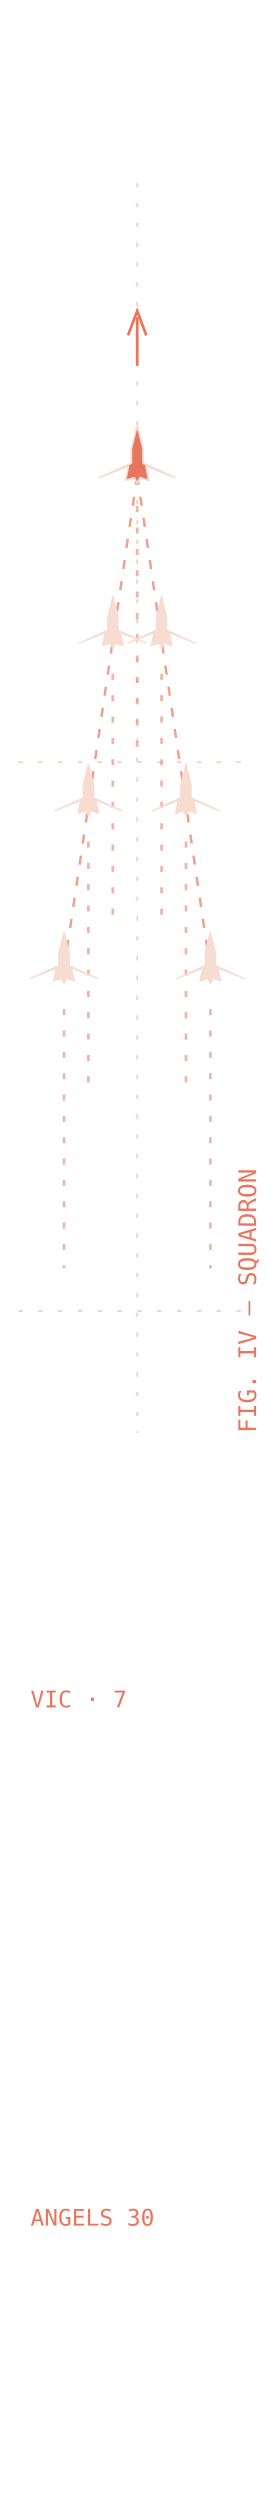
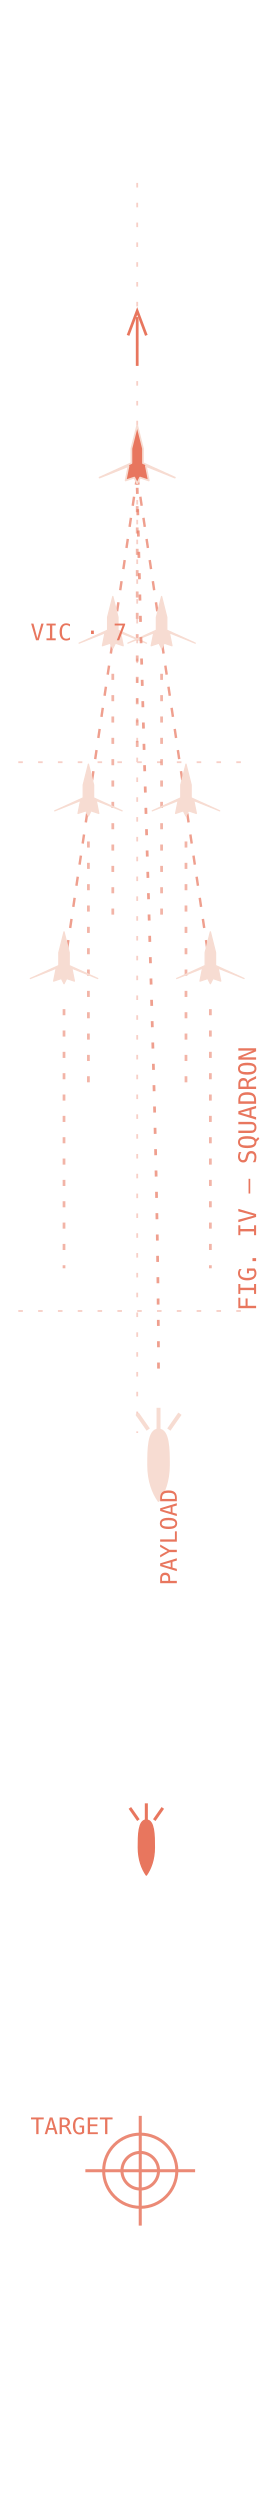
<svg xmlns="http://www.w3.org/2000/svg" viewBox="0 0 90 820">
  <g stroke="#e8765e" stroke-width="0.6" opacity="0.35" stroke-dasharray="1.5 5">
    <line x1="45" y1="60" x2="45" y2="470" />
    <line x1="6" y1="250" x2="84" y2="250" />
    <line x1="6" y1="430" x2="84" y2="430" />
  </g>
  <g stroke="#e8765e" stroke-width="0.8" stroke-dasharray="3 4" opacity="0.7">
    <line x1="45" y1="156" x2="21" y2="318" />
    <line x1="45" y1="156" x2="69" y2="318" />
  </g>
  <g stroke="#e8765e" stroke-width="0.9" stroke-dasharray="2 5" opacity="0.55">
    <line x1="45" y1="166" x2="45" y2="250" />
    <line x1="37" y1="221" x2="37" y2="300" />
    <line x1="53" y1="221" x2="53" y2="300" />
    <line x1="29" y1="276" x2="29" y2="356" />
    <line x1="61" y1="276" x2="61" y2="356" />
    <line x1="21" y1="331" x2="21" y2="416" />
    <line x1="69" y1="331" x2="69" y2="416" />
  </g>
  <g fill="#f7dcd2" stroke="#f7dcd2" stroke-width="0.5" stroke-linejoin="round">
    <path d="M0 -11 L2 -3 L2 2 L13 7 L3 3 L4 8 L1 7 L0 9 L-1 7 L-4 8 L-3 3 L-13 7 L-2 2 L-2 -3 Z" transform="translate(37,205) scale(0.85)" />
    <path d="M0 -11 L2 -3 L2 2 L13 7 L3 3 L4 8 L1 7 L0 9 L-1 7 L-4 8 L-3 3 L-13 7 L-2 2 L-2 -3 Z" transform="translate(53,205) scale(0.85)" />
    <path d="M0 -11 L2 -3 L2 2 L13 7 L3 3 L4 8 L1 7 L0 9 L-1 7 L-4 8 L-3 3 L-13 7 L-2 2 L-2 -3 Z" transform="translate(29,260) scale(0.85)" />
    <path d="M0 -11 L2 -3 L2 2 L13 7 L3 3 L4 8 L1 7 L0 9 L-1 7 L-4 8 L-3 3 L-13 7 L-2 2 L-2 -3 Z" transform="translate(61,260) scale(0.85)" />
    <path d="M0 -11 L2 -3 L2 2 L13 7 L3 3 L4 8 L1 7 L0 9 L-1 7 L-4 8 L-3 3 L-13 7 L-2 2 L-2 -3 Z" transform="translate(21,315) scale(0.85)" />
    <path d="M0 -11 L2 -3 L2 2 L13 7 L3 3 L4 8 L1 7 L0 9 L-1 7 L-4 8 L-3 3 L-13 7 L-2 2 L-2 -3 Z" transform="translate(69,315) scale(0.85)" />
  </g>
  <path d="M0 -11 L2 -3 L2 2 L13 7 L3 3 L4 8 L1 7 L0 9 L-1 7 L-4 8 L-3 3 L-13 7 L-2 2 L-2 -3 Z" transform="translate(45,150) scale(0.95)" fill="#e8765e" stroke="#f7dcd2" stroke-width="0.6" stroke-linejoin="round" />
  <g stroke="#e8765e" stroke-width="0.9" fill="none">
    <line x1="45" y1="120" x2="45" y2="104" />
    <path d="M42 110 L45 102 L48 110" />
  </g>
+   <path d="M45 160 C 48 290 52 372 52 452" fill="none" stroke="#e8765e" stroke-width="0.9" stroke-dasharray="2 5" opacity="0.7" />
+   <g stroke-linejoin="round">
+     <g transform="translate(52,478) scale(1.3)" fill="#f7dcd2" stroke="#f7dcd2" stroke-width="0.5">
+       <path d="M0 -7 C 2.6 -7 2.6 -2 2.6 2 C 2.6 6 1.4 9 0 11 C -1.4 9 -2.6 6 -2.6 2 C -2.6 -2 -2.6 -7 0 -7 Z" />
+       <path d="M-2.6 -7 L-5.4 -11 M2.6 -7 L5.4 -11 M0 -7 L0 -12.5" fill="none" stroke="#f7dcd2" stroke-width="1" />
+     </g>
+     <g transform="translate(48,604)" fill="#e8765e" stroke="#e8765e" stroke-width="0.5">
+       <path d="M0 -7 C 2.6 -7 2.6 -2 2.6 2 C 2.6 6 1.4 9 0 11 C -1.4 9 -2.6 6 -2.6 2 C -2.6 -2 -2.6 -7 0 -7 Z" />
+       <path d="M-2.6 -7 L-5.4 -11 M2.6 -7 L5.4 -11 M0 -7 L0 -12.5" fill="none" stroke="#e8765e" stroke-width="1" />
+     </g>
+   </g>
+   <g fill="none" stroke="#e8765e" stroke-width="1" opacity="0.85">
+     <circle cx="46" cy="712" r="6" />
+     <circle cx="46" cy="712" r="12" />
+     <line x1="46" y1="694" x2="46" y2="730" />
+     <line x1="28" y1="712" x2="64" y2="712" />
+   </g>
  <g fill="#e8765e" font-family="monospace">
-     <text x="84" y="470" font-size="8" transform="rotate(-90 84 470)">FIG. IV — SQUADRON</text>
-     <text x="10" y="560" font-size="7.5">VIC · 7</text>
-     <text x="10" y="730" font-size="7.5">ANGELS 30</text>
+     <text x="84" y="430" font-size="8" transform="rotate(-90 84 430)">FIG. IV — SQUADRON</text>
+     <text x="10" y="210" font-size="7.5">VIC · 7</text>
+     <text x="58" y="520" font-size="7.5" transform="rotate(-90 58 520)">PAYLOAD</text>
+     <text x="10" y="700" font-size="7.5">TARGET</text>
  </g>
</svg>
